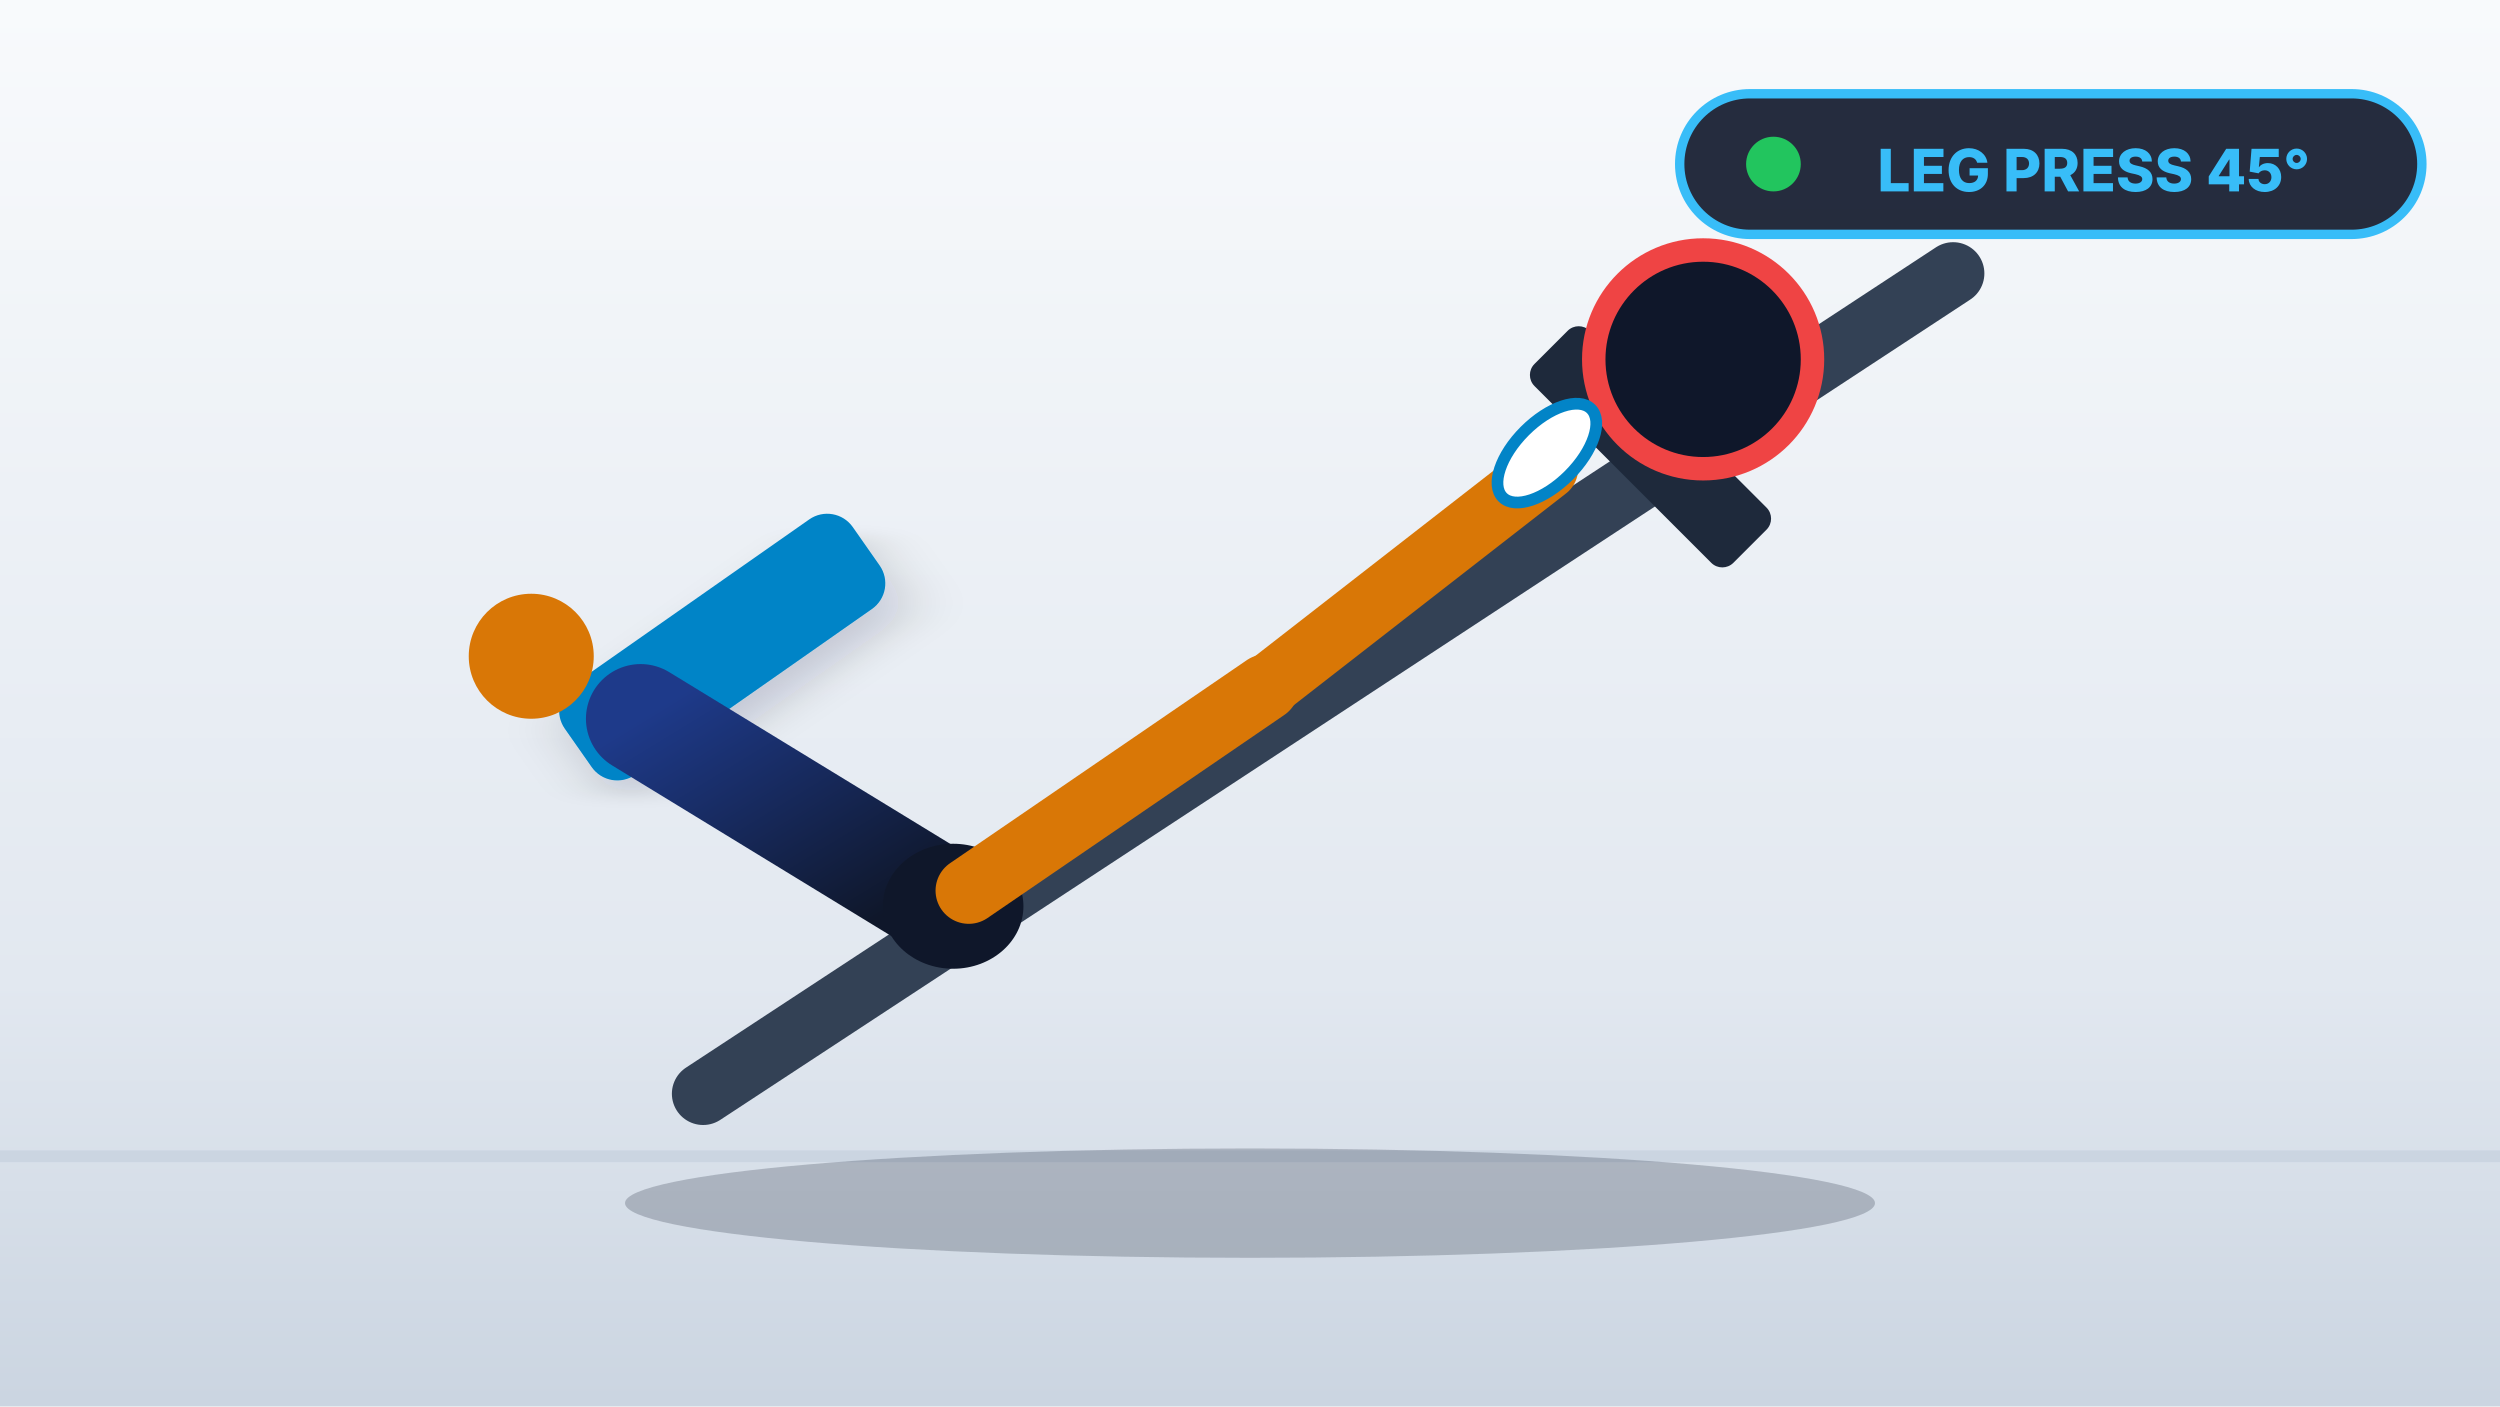
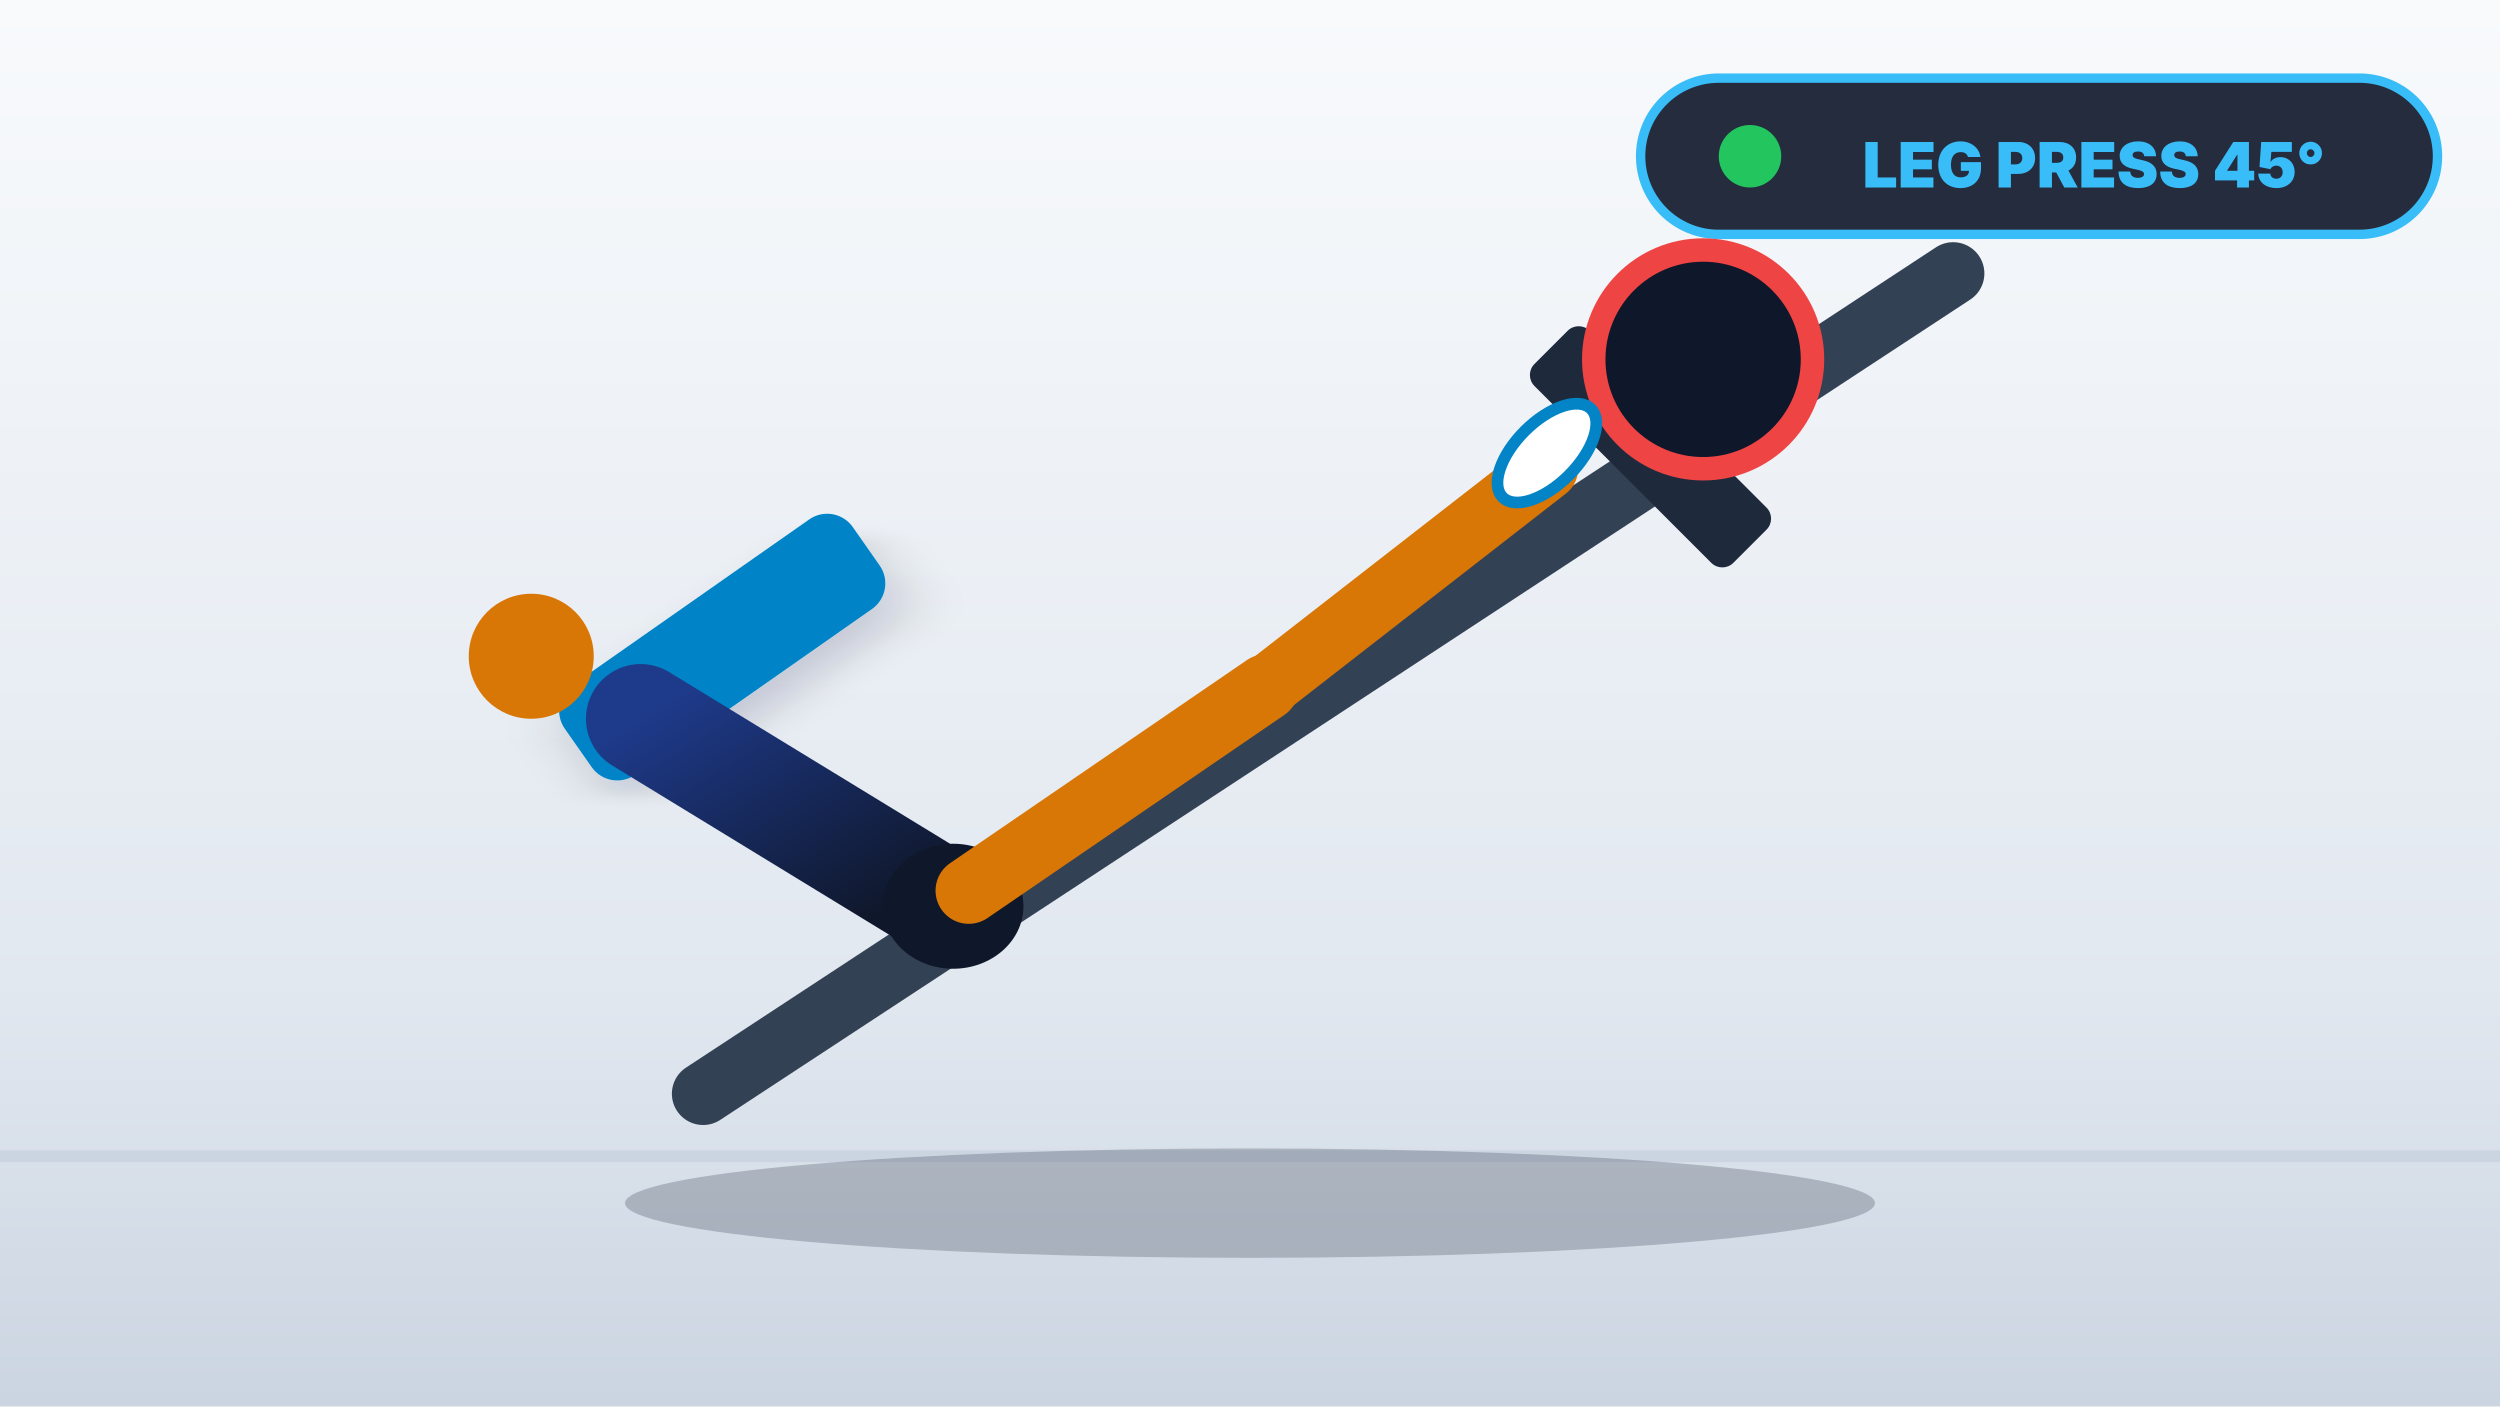
<svg xmlns="http://www.w3.org/2000/svg" viewBox="0 0 320 180" width="100%" height="100%" preserveAspectRatio="xMidYMid meet">
  <defs>
    <linearGradient id="gymFloor" x1="0" y1="0" x2="0" y2="1">
      <stop offset="0%" stop-color="#f8fafc" />
      <stop offset="70%" stop-color="#e2e8f0" />
      <stop offset="100%" stop-color="#cbd5e1" />
    </linearGradient>
    <linearGradient id="poleGrad" x1="0" y1="0" x2="1" y2="0">
      <stop offset="0%" stop-color="#1e293b" />
      <stop offset="100%" stop-color="#475569" />
    </linearGradient>
    <linearGradient id="machGrad" x1="0" y1="0" x2="1" y2="0">
      <stop offset="0%" stop-color="#1e293b" />
      <stop offset="100%" stop-color="#334155" />
    </linearGradient>
    <linearGradient id="kitGrad" x1="0" y1="0" x2="1" y2="1">
      <stop offset="0%" stop-color="#1e3a8a" />
      <stop offset="100%" stop-color="#0f172a" />
    </linearGradient>
    <filter id="dropShadow" x="-10%" y="-10%" width="120%" height="120%">
      <feDropShadow dx="0" dy="3" stdDeviation="3" flood-color="#0f172a" flood-opacity="0.16" />
    </filter>
    <filter id="glowCyan" x="-20%" y="-20%" width="140%" height="140%">
      <feGaussianBlur stdDeviation="3" result="blur" />
      <feMerge>
        <feMergeNode in="blur" />
        <feMergeNode in="SourceGraphic" />
      </feMerge>
    </filter>
  </defs>
  <rect width="320" height="180" fill="url(#gymFloor)" />
  <line x1="0" y1="148" x2="320" y2="148" stroke="#cbd5e1" stroke-width="1.5" />
+   <g transform="translate(210, 10)">
+     <rect x="0" y="0" width="102" height="20" rx="10" fill="#0f172a" fill-opacity="0.9" stroke="#38bdf8" stroke-width="1.2" />
+     <circle cx="14" cy="10" r="4" fill="#22c55e">
+       <animate attributeName="opacity" values="1; 0.2; 1" dur="0.9s" repeatCount="indefinite" />
+       <animate attributeName="r" values="3.5; 5; 3.5" dur="0.9s" repeatCount="indefinite" />
+     </circle>
+     <text x="58" y="14" fill="#38bdf8" font-size="8" font-family="-apple-system, sans-serif" font-weight="900" text-anchor="middle">LEG PRESS 45°</text>
+   </g>
  <ellipse cx="160" cy="154" rx="80" ry="7" fill="#0f172a" opacity="0.22" />
  <line x1="90" y1="140" x2="250" y2="35" stroke="#334155" stroke-width="8" stroke-linecap="round" />
  <rect x="70" y="90" width="45" height="14" rx="4" transform="rotate(-35 70 90)" fill="#0284c7" filter="url(#dropShadow)" />
  <circle cx="68" cy="84" r="8" fill="#d97706" />
  <path d="M82,92 L118,114" stroke="url(#kitGrad)" stroke-width="14" stroke-linecap="round" />
  <ellipse cx="122" cy="116" rx="9" ry="8" fill="#0f172a" />
  <g>
-     <animateTransform attributeName="transform" type="translate" values="-24 16; 0 0; 0 0; -24 16" keyTimes="0; 0.45; 0.65; 1" dur="3s" repeatCount="indefinite" />
+     <animateTransform attributeName="transform" type="translate" values="-28 20; 0 0; 0 0; -28 20" keyTimes="0; 0.45; 0.65; 1" dur="2.9s" repeatCount="indefinite" />
    <rect x="195" y="48" width="10" height="36" rx="2" transform="rotate(-45 195 48)" fill="#1e293b" />
    <circle cx="218" cy="46" r="14" fill="#0f172a" stroke="#ef4444" stroke-width="3" />
    <line x1="124" y1="114" x2="162" y2="88" stroke="#d97706" stroke-width="8.5" stroke-linecap="round" />
    <line x1="162" y1="88" x2="198" y2="60" stroke="#d97706" stroke-width="8" stroke-linecap="round" />
    <ellipse cx="198" cy="58" rx="8" ry="4" transform="rotate(-45 198 58)" fill="#ffffff" stroke="#0284c7" stroke-width="1.5" />
  </g>
-   <g transform="translate(215, 12)">
-     <rect x="0" y="0" width="95" height="18" rx="9" fill="#0f172a" fill-opacity="0.9" stroke="#38bdf8" stroke-width="1.2" />
-     <circle cx="12" cy="9" r="3.5" fill="#22c55e">
-       <animate attributeName="opacity" values="1; 0.2; 1" dur="1.1s" repeatCount="indefinite" />
-     </circle>
-     <text x="53" y="12.5" fill="#38bdf8" font-size="7.5" font-family="-apple-system, sans-serif" font-weight="800" text-anchor="middle">LEG PRESS 45°</text>
-   </g>
</svg>
